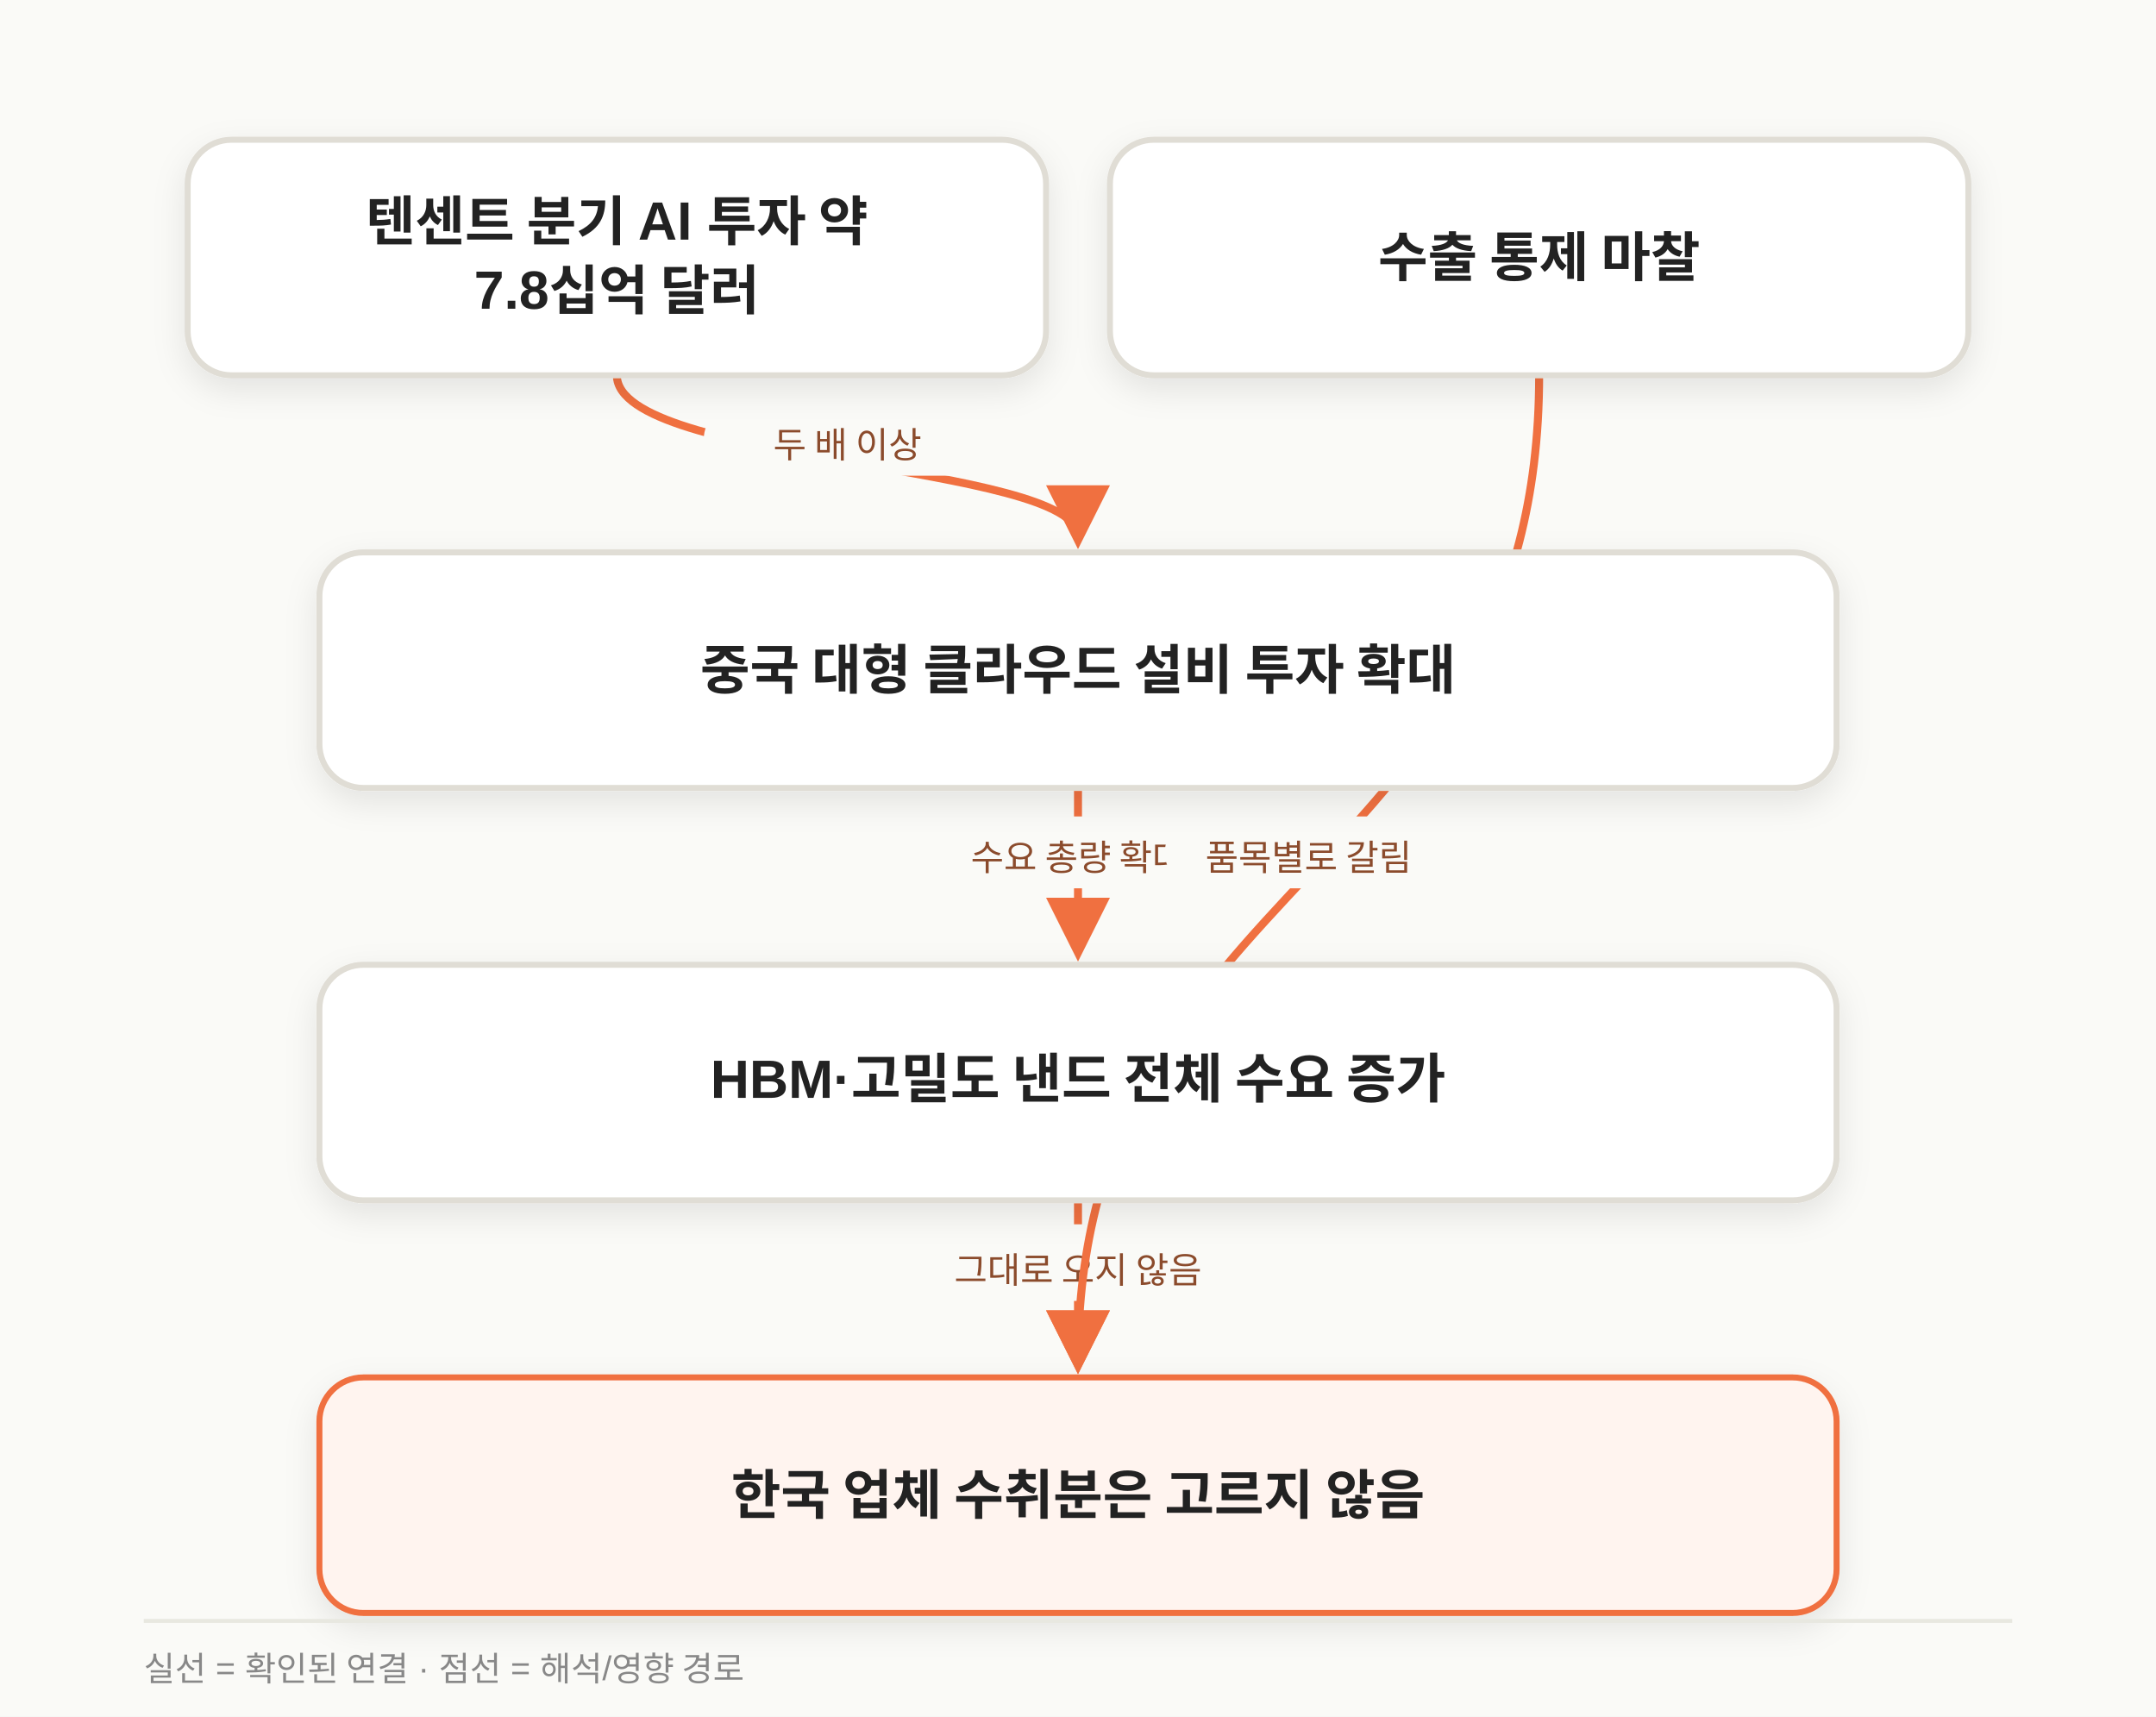
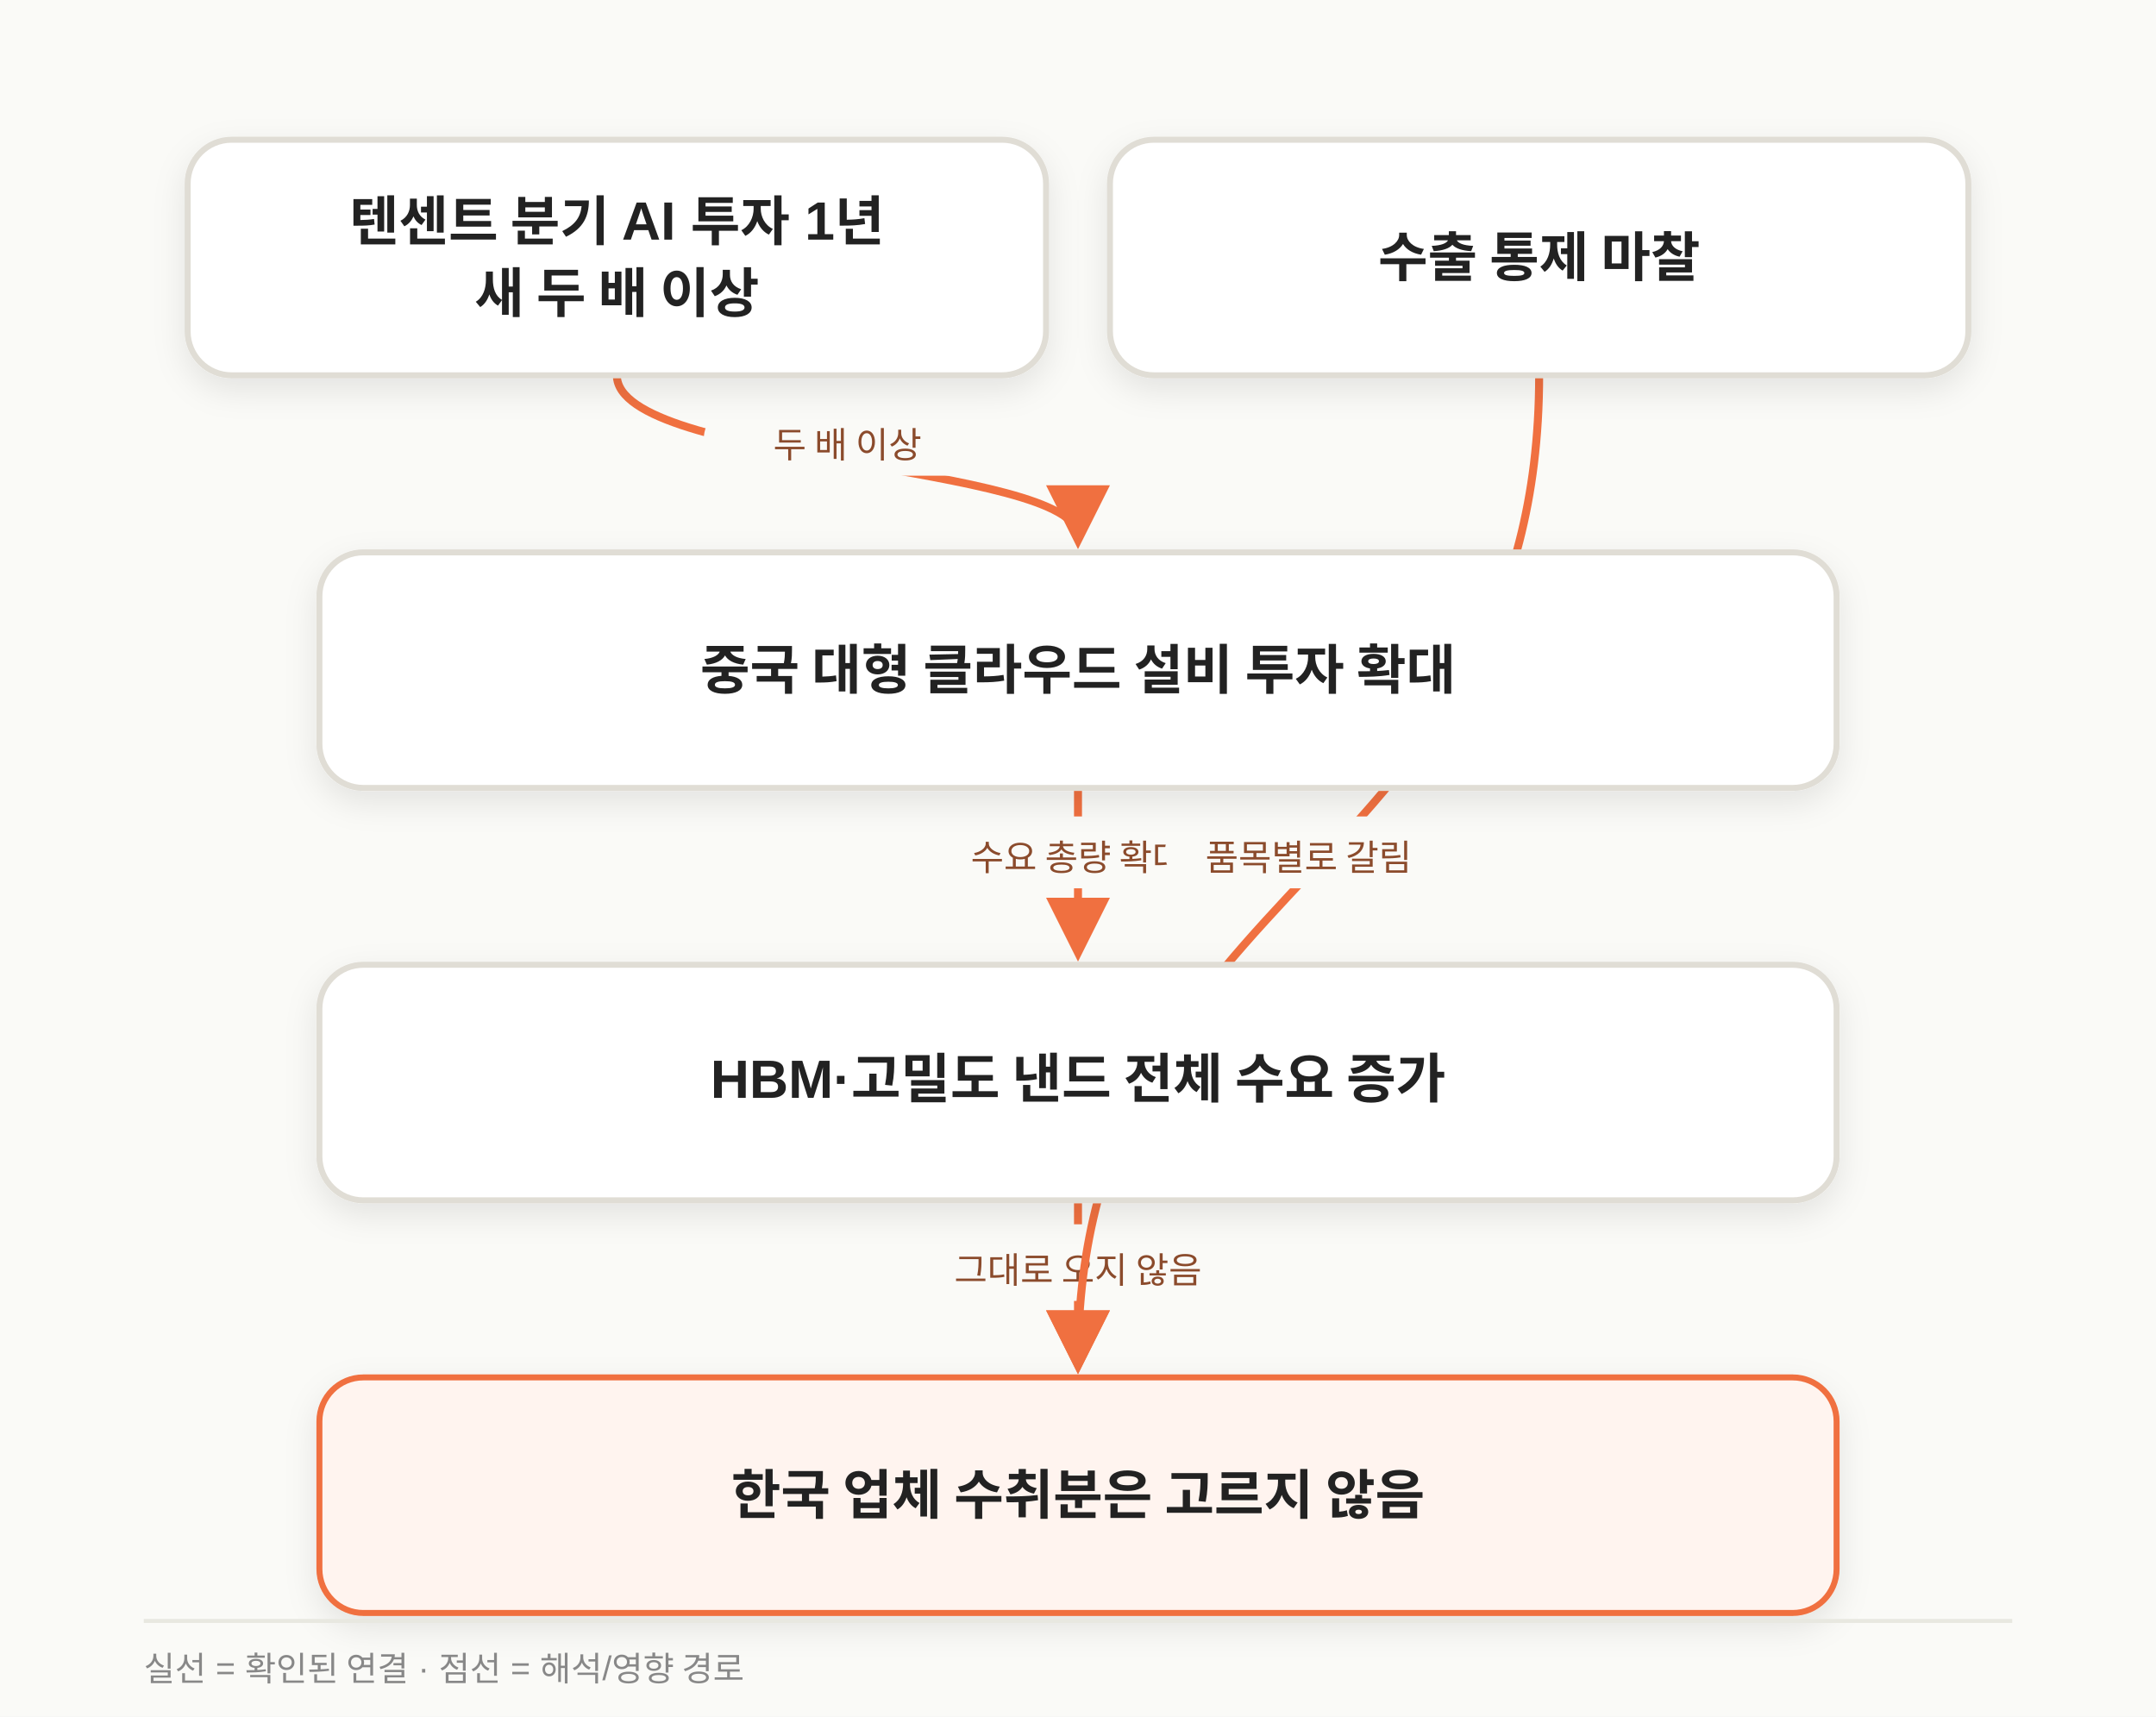
<svg xmlns="http://www.w3.org/2000/svg" width="1080" height="860" viewBox="0 0 1080 860" class="morning-diagram" data-motion-orientation="TB" data-motion-steps="7">
  <defs>
    <filter id="shadow" x="-20%" y="-20%" width="140%" height="160%">
      <feDropShadow dx="0" dy="6" stdDeviation="8" flood-color="#111111" flood-opacity=".09" />
    </filter>
    <marker id="arrow" viewBox="0 0 10 10" refX="8" refY="5" markerWidth="8" markerHeight="8" orient="auto-start-reverse">
      <path d="M 0 0 L 10 5 L 0 10 z" fill="#F07040" />
    </marker>
  </defs>
  <rect width="1080" height="860" fill="#FAFAF7" />
  <g class="motion-step motion-edge" data-motion-step="1" style="--motion-delay:415ms">
    <path d="M 309.0 188.0 C 309.0 232.3, 540.0 232.3, 540.0 268.7" fill="none" stroke="#F07040" stroke-width="4" marker-end="url(#arrow)" />
    <rect x="352.5" y="202.3" width="144" height="36" rx="18" fill="#FAFAF7" />
    <text x="424.5" y="229.3" text-anchor="middle" font-family="Apple SD Gothic Neo,Malgun Gothic,Arial,sans-serif" font-size="18" fill="#8B4B2C">두 배 이상</text>
  </g>
  <g class="motion-step motion-edge" data-motion-step="3" style="--motion-delay:1245ms">
    <path d="M 540.0 394.7 C 540.0 439.0, 540.0 439.0, 540.0 475.3" fill="none" stroke="#F07040" stroke-width="4" marker-end="url(#arrow)" />
    <rect x="468.0" y="409.0" width="144" height="36" rx="18" fill="#FAFAF7" />
    <text x="540.0" y="436.0" text-anchor="middle" font-family="Apple SD Gothic Neo,Malgun Gothic,Arial,sans-serif" font-size="18" fill="#8B4B2C">수요 총량 확대</text>
  </g>
  <g class="motion-step motion-edge" data-motion-step="5" style="--motion-delay:2075ms">
    <path d="M 540.0 601.3 C 540.0 645.7, 540.0 645.7, 540.0 682.0" fill="none" stroke="#F07040" stroke-width="4" stroke-dasharray="12 10" marker-end="url(#arrow)" />
    <rect x="468.0" y="615.7" width="144" height="36" rx="18" fill="#FAFAF7" />
    <text x="540.0" y="642.7" text-anchor="middle" font-family="Apple SD Gothic Neo,Malgun Gothic,Arial,sans-serif" font-size="18" fill="#8B4B2C">그대로 오지 않음</text>
  </g>
  <g class="motion-step motion-edge" data-motion-step="5" style="--motion-delay:2075ms">
    <path d="M 771.0 188.0 C 771.0 439.0, 540.0 439.0, 540.0 682.0" fill="none" stroke="#F07040" stroke-width="4" marker-end="url(#arrow)" />
    <rect x="583.5" y="409.0" width="144" height="36" rx="18" fill="#FAFAF7" />
    <text x="655.5" y="436.0" text-anchor="middle" font-family="Apple SD Gothic Neo,Malgun Gothic,Arial,sans-serif" font-size="18" fill="#8B4B2C">품목별로 갈림</text>
  </g>
  <g class="motion-step motion-node" data-motion-step="0" style="--motion-delay:0ms;--motion-accent-delay:660ms">
    <rect class="motion-node-shape" x="94.0" y="70.0" width="430.0" height="118" rx="22" fill="#FFFFFF" stroke="#E0DDD5" stroke-width="3" filter="url(#shadow)" />
-     <text x="309.0" y="111.0" text-anchor="middle" dominant-baseline="middle" font-family="Apple SD Gothic Neo,Malgun Gothic,Arial,sans-serif" font-size="27" font-weight="700" fill="#222222">텐센트 분기 AI 투자 약</text>
-     <text x="309.0" y="147.0" text-anchor="middle" dominant-baseline="middle" font-family="Apple SD Gothic Neo,Malgun Gothic,Arial,sans-serif" font-size="27" font-weight="700" fill="#222222">7.8십억 달러</text>
+     <text x="309.0" y="111.0" text-anchor="middle" dominant-baseline="middle" font-family="Apple SD Gothic Neo,Malgun Gothic,Arial,sans-serif" font-size="27" font-weight="700" fill="#222222">텐센트 분기 AI 투자 1년</text>
+     <text x="309.0" y="147.0" text-anchor="middle" dominant-baseline="middle" font-family="Apple SD Gothic Neo,Malgun Gothic,Arial,sans-serif" font-size="27" font-weight="700" fill="#222222">새 두 배 이상</text>
  </g>
-   <g class="motion-step motion-node" data-motion-step="0" style="--motion-delay:0ms;--motion-accent-delay:660ms">
+   <g class="motion-step motion-node" data-motion-step="0" style="--motion-delay:190ms;--motion-accent-delay:850ms">
    <rect class="motion-node-shape" x="556.0" y="70.0" width="430.0" height="118" rx="22" fill="#FFFFFF" stroke="#E0DDD5" stroke-width="3" filter="url(#shadow)" />
    <text x="771.0" y="129.0" text-anchor="middle" dominant-baseline="middle" font-family="Apple SD Gothic Neo,Malgun Gothic,Arial,sans-serif" font-size="27" font-weight="700" fill="#222222">수출 통제 마찰</text>
  </g>
  <g class="motion-step motion-node" data-motion-step="2" style="--motion-delay:830ms;--motion-accent-delay:1490ms">
    <rect class="motion-node-shape" x="160.0" y="276.7" width="760.0" height="118" rx="22" fill="#FFFFFF" stroke="#E0DDD5" stroke-width="3" filter="url(#shadow)" />
    <text x="540.0" y="335.7" text-anchor="middle" dominant-baseline="middle" font-family="Apple SD Gothic Neo,Malgun Gothic,Arial,sans-serif" font-size="27" font-weight="700" fill="#222222">중국 대형 클라우드 설비 투자 확대</text>
  </g>
  <g class="motion-step motion-node" data-motion-step="4" style="--motion-delay:1660ms;--motion-accent-delay:2320ms">
    <rect class="motion-node-shape" x="160.0" y="483.3" width="760.0" height="118" rx="22" fill="#FFFFFF" stroke="#E0DDD5" stroke-width="3" filter="url(#shadow)" />
    <text x="540.0" y="542.3" text-anchor="middle" dominant-baseline="middle" font-family="Apple SD Gothic Neo,Malgun Gothic,Arial,sans-serif" font-size="27" font-weight="700" fill="#222222">HBM·고밀도 낸드 전체 수요 증가</text>
  </g>
  <g class="motion-step motion-node motion-risk" data-motion-step="6" style="--motion-delay:2490ms;--motion-accent-delay:3150ms">
    <rect class="motion-node-shape" x="160.0" y="690.0" width="760.0" height="118" rx="22" fill="#FFF4EF" stroke="#F07040" stroke-width="3" filter="url(#shadow)" />
    <text x="540.0" y="749.0" text-anchor="middle" dominant-baseline="middle" font-family="Apple SD Gothic Neo,Malgun Gothic,Arial,sans-serif" font-size="27" font-weight="700" fill="#222222">한국 업체 수취분은 고르지 않음</text>
  </g>
  <line x1="72" y1="812" x2="1008" y2="812" stroke="#E8E8E0" stroke-width="2" />
  <text x="72" y="842" font-family="Apple SD Gothic Neo,Malgun Gothic,Arial,sans-serif" font-size="17" fill="#888888">실선 = 확인된 연결 · 점선 = 해석/영향 경로</text>
</svg>
